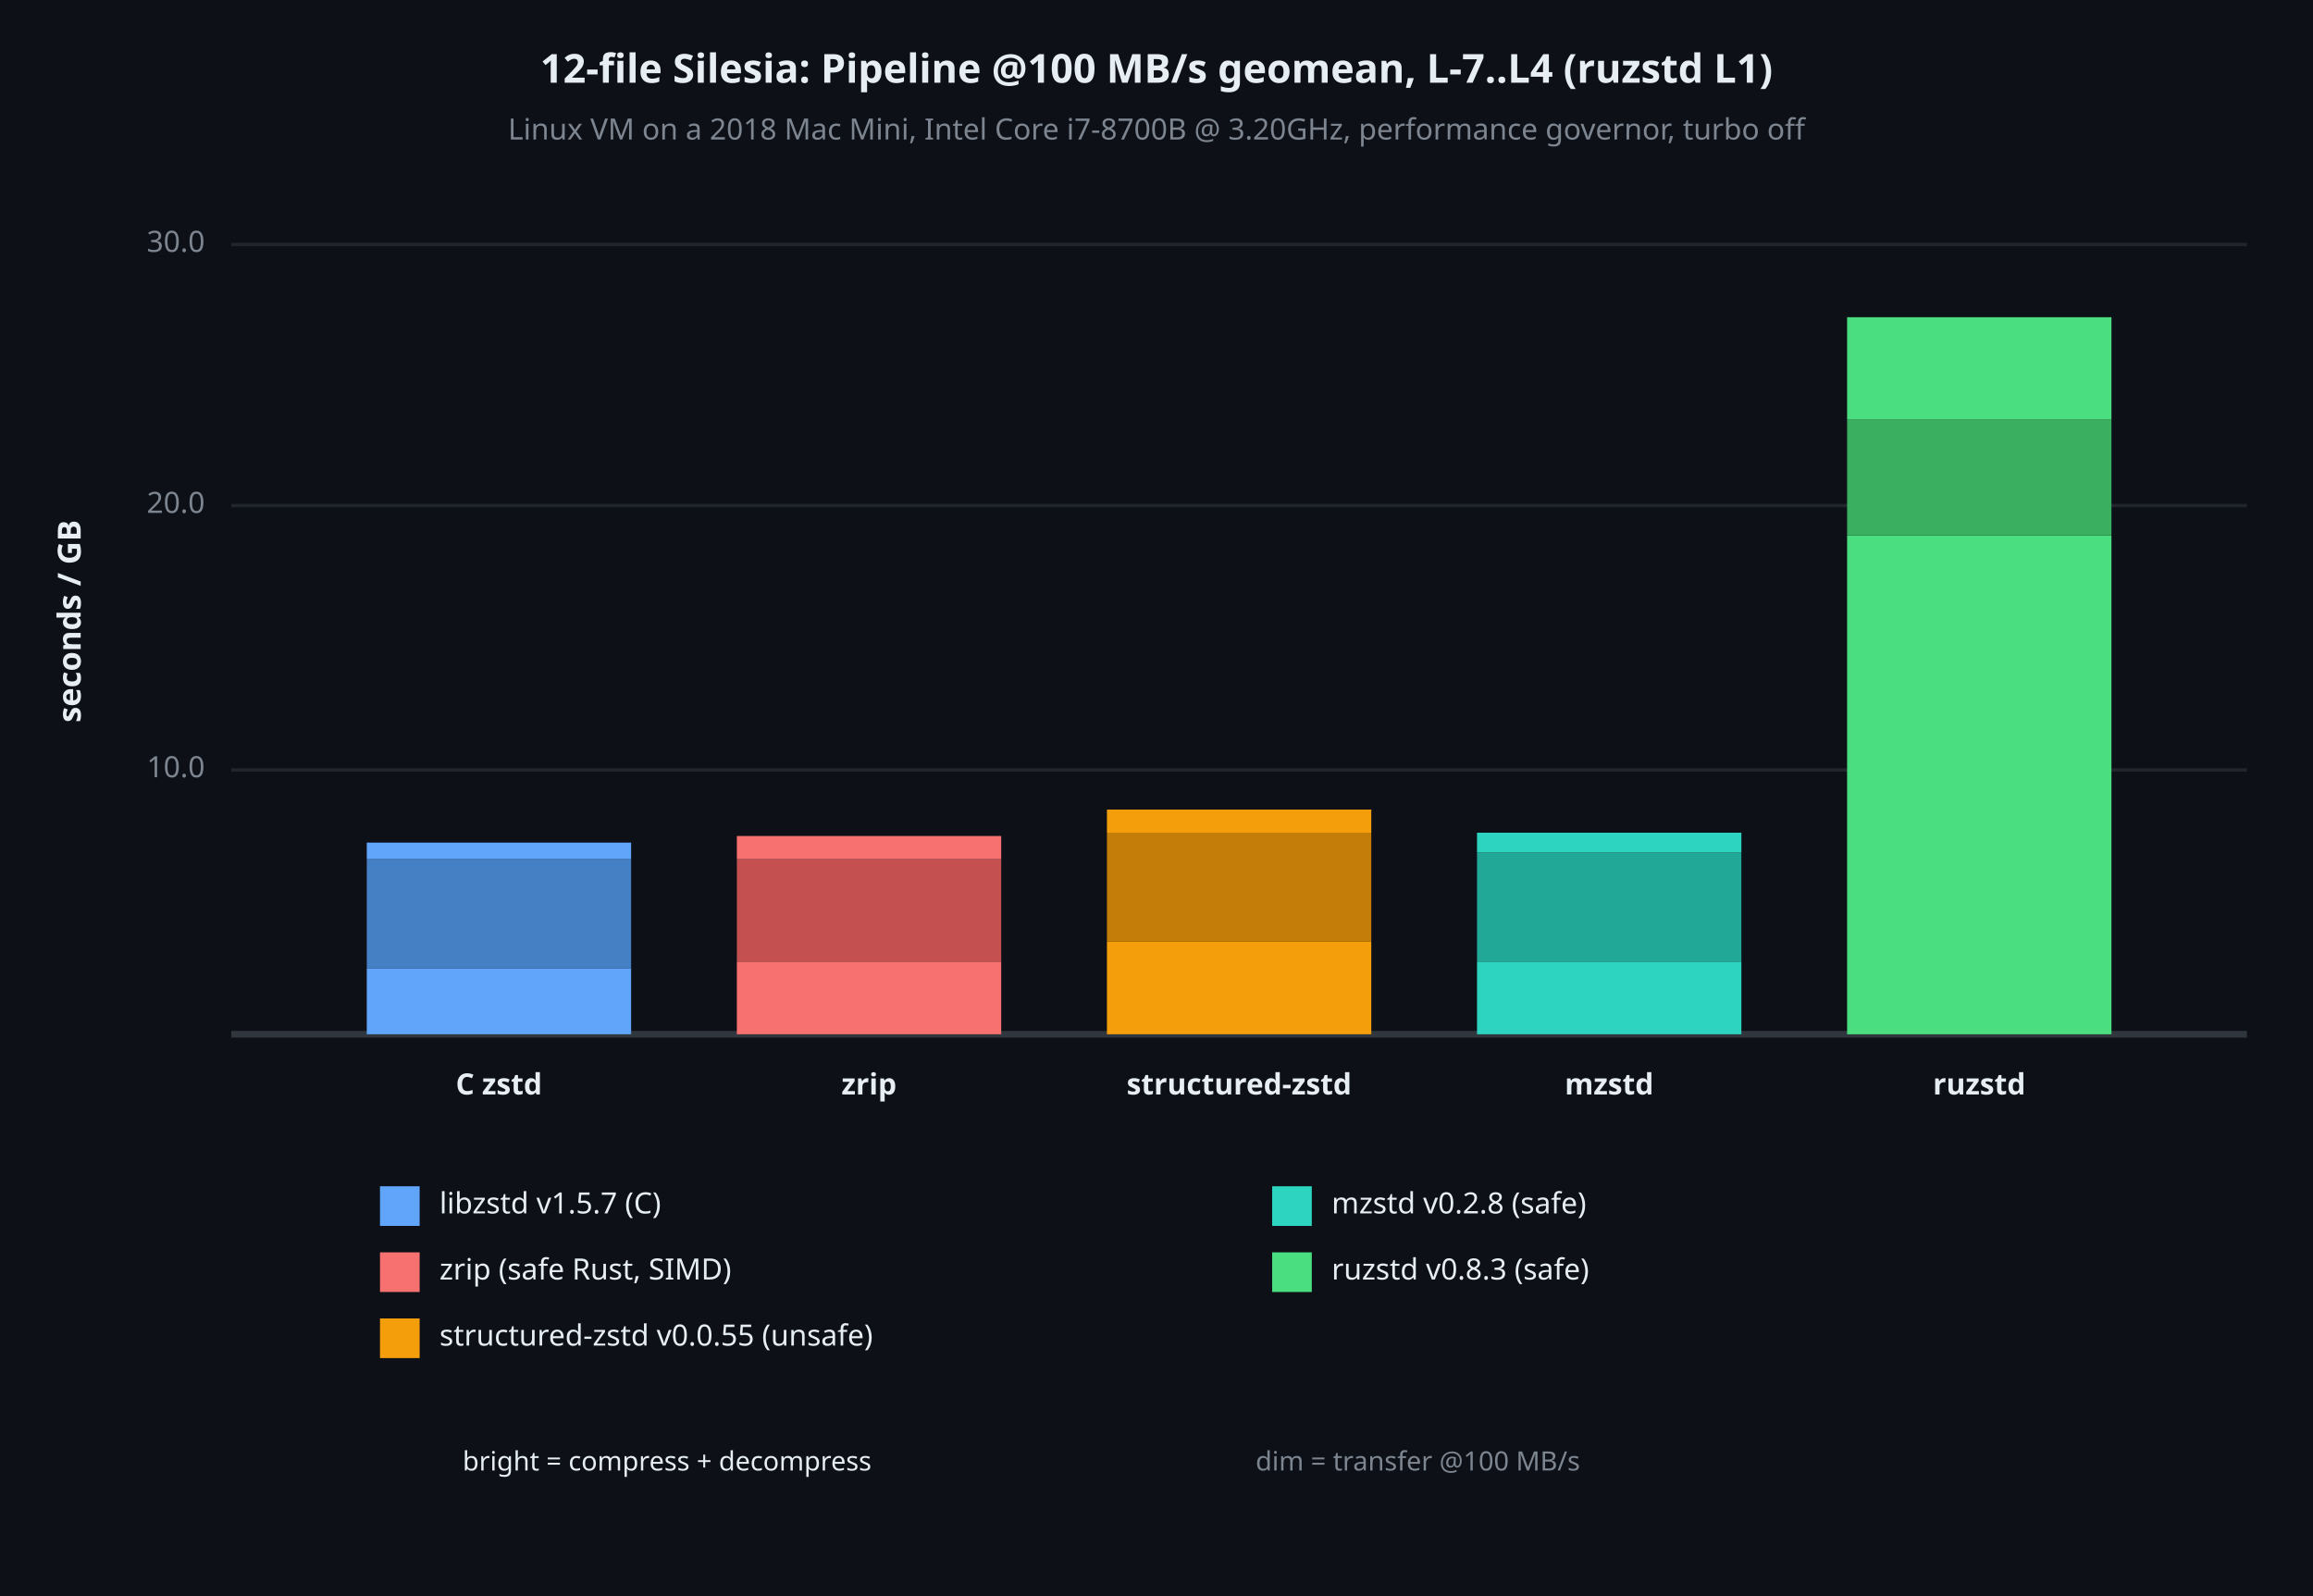
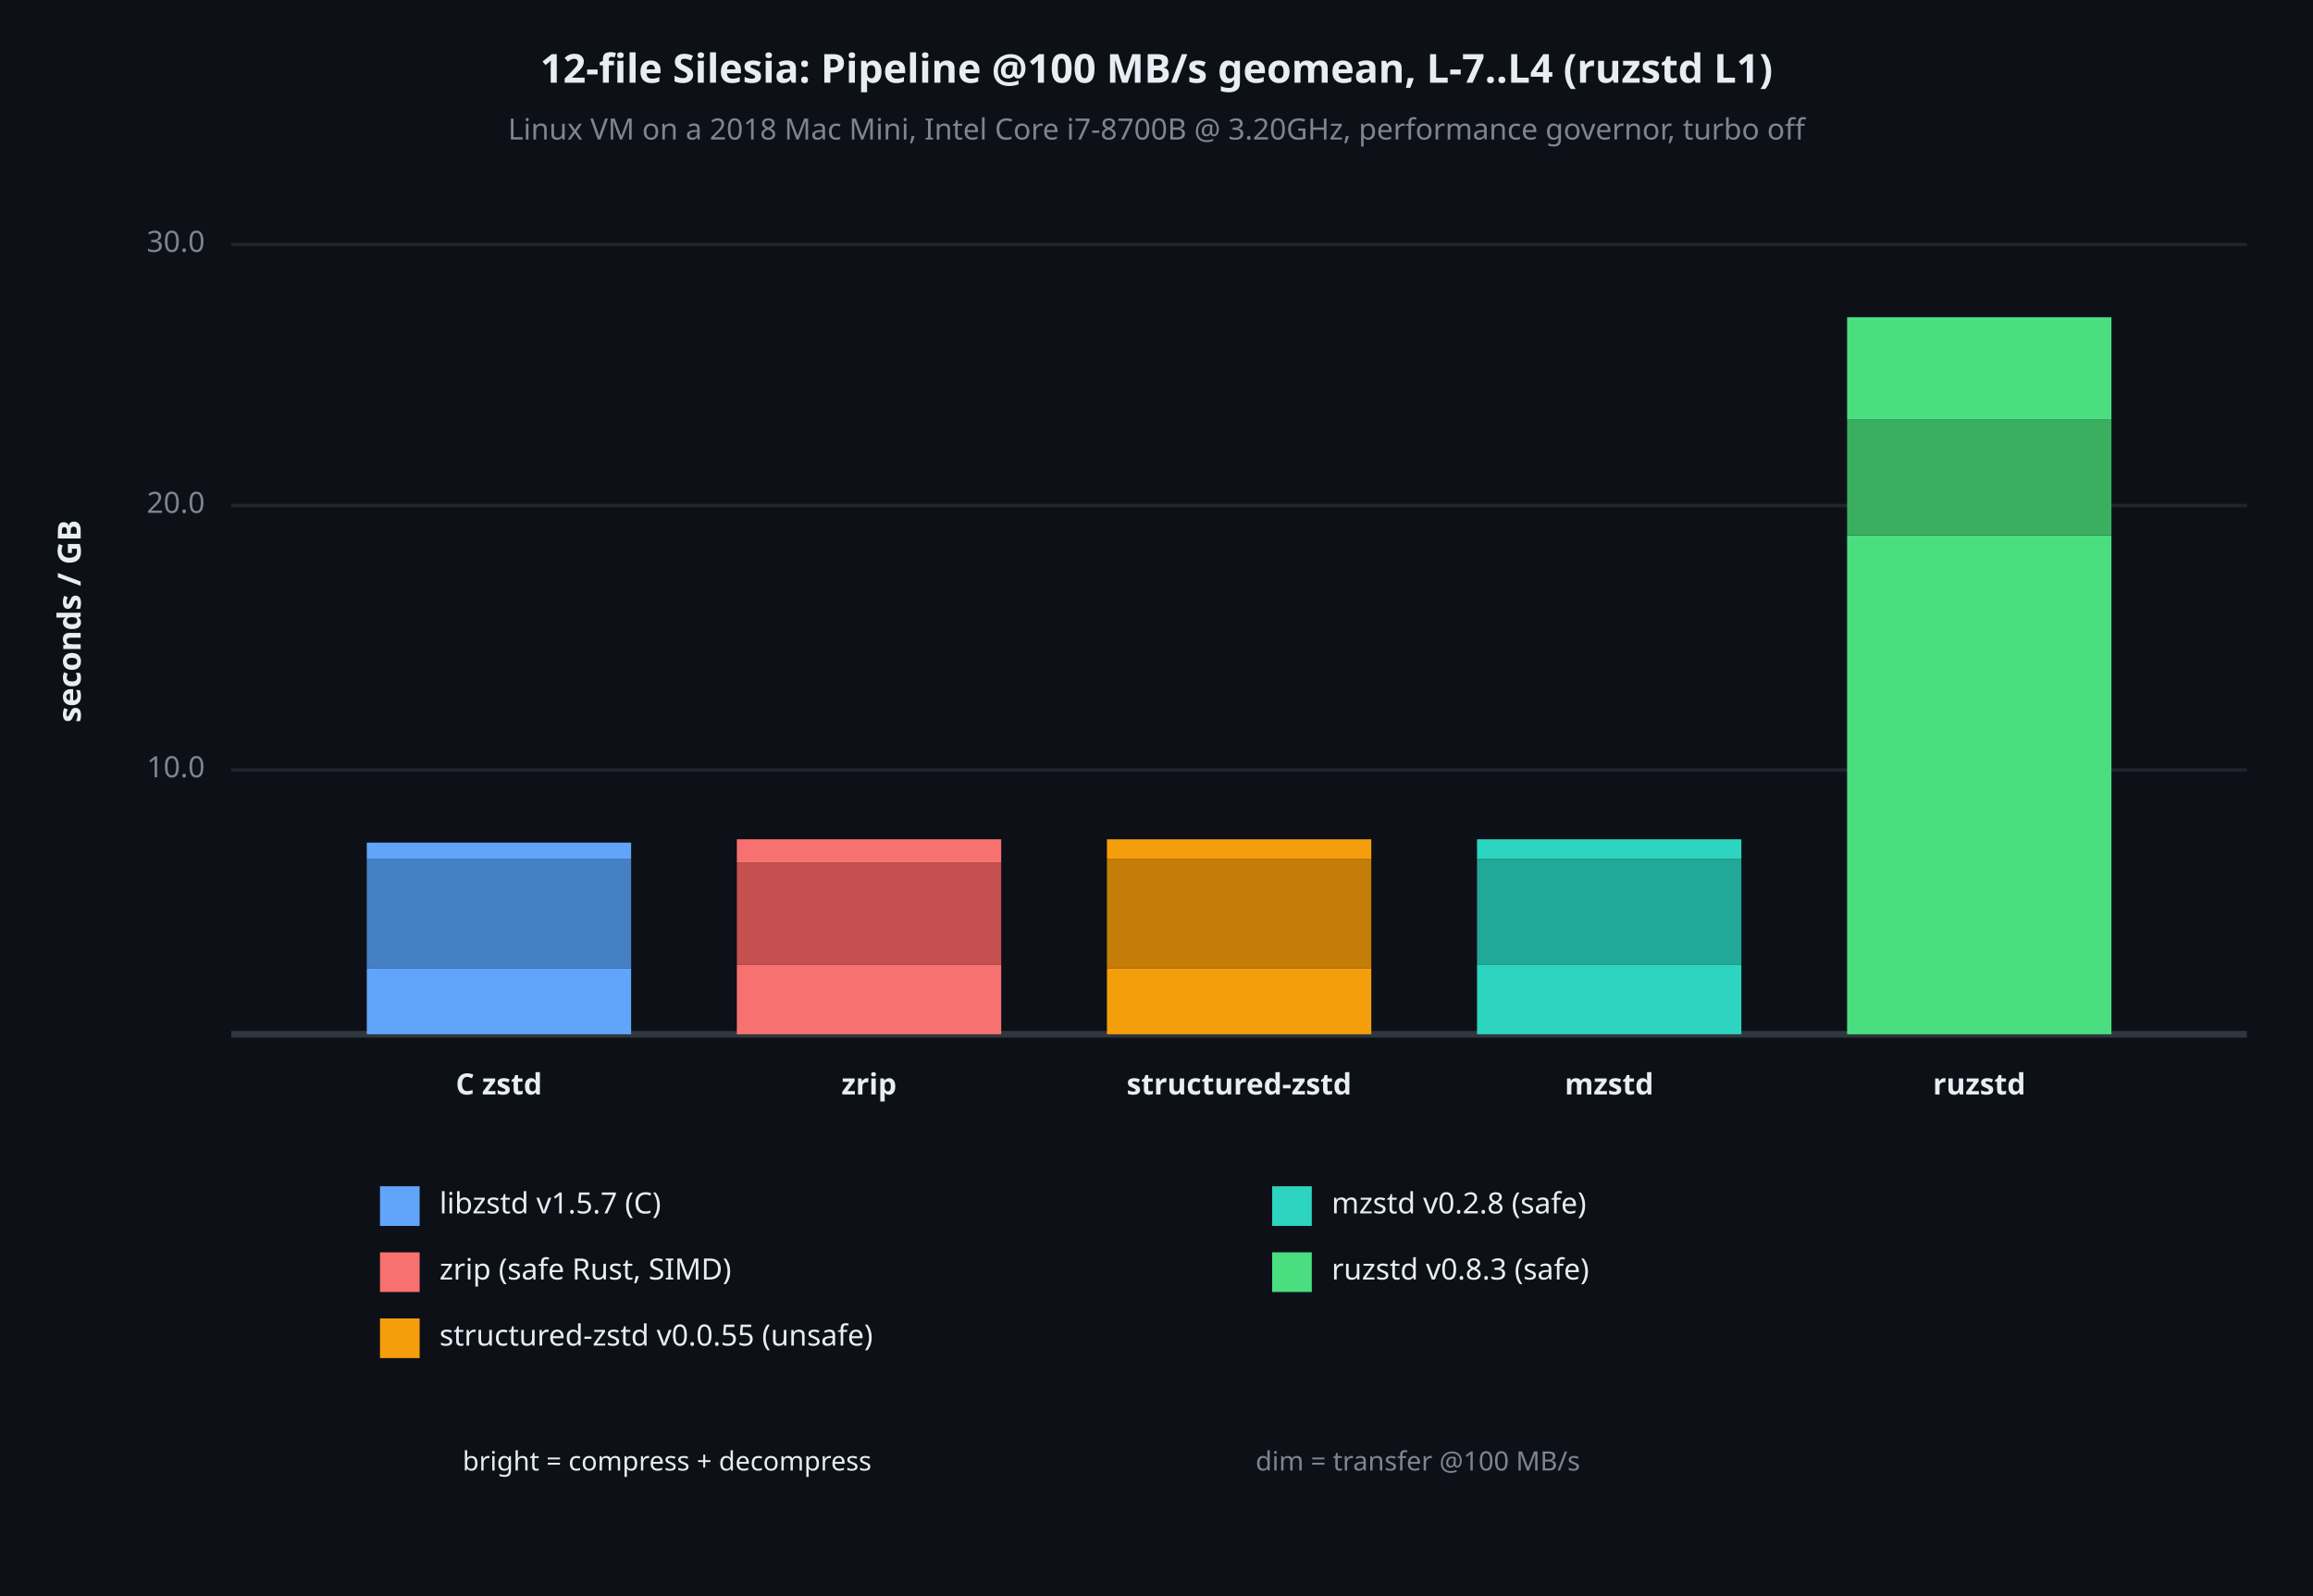
<svg xmlns="http://www.w3.org/2000/svg" viewBox="0 0 700 483" font-family="system-ui, -apple-system, sans-serif">
  <rect x="0" y="0" width="700" height="483" opacity="1" fill="#0D1117" stroke="none" />
  <text x="350" y="22" dy="0.5ex" text-anchor="middle" font-family="sans-serif" font-size="12.097" opacity="1" fill="#E6EDF3" font-weight="bold">
12-file Silesia: Pipeline @100 MB/s geomean, L-7..L4 (ruzstd L1)
</text>
  <text x="350" y="40" dy="0.5ex" text-anchor="middle" font-family="sans-serif" font-size="8.871" opacity="1" fill="#7D8590">
Linux VM on a 2018 Mac Mini, Intel Core i7-8700B @ 3.20GHz, performance governor, turbo off
</text>
  <text x="22" y="188" dy="0.5ex" text-anchor="middle" font-family="sans-serif" font-size="9.677" opacity="1" fill="#E6EDF3" font-weight="bold" transform="rotate(270, 22, 188)">
seconds / GB
</text>
  <polyline fill="none" opacity="1" stroke="#21262D" stroke-width="1" points="70,233 680,233 " />
  <text x="62" y="233" dy="0.5ex" text-anchor="end" font-family="sans-serif" font-size="8.871" opacity="1" fill="#7D8590">
10.0
</text>
  <polyline fill="none" opacity="1" stroke="#21262D" stroke-width="1" points="70,153 680,153 " />
  <text x="62" y="153" dy="0.5ex" text-anchor="end" font-family="sans-serif" font-size="8.871" opacity="1" fill="#7D8590">
20.0
</text>
  <polyline fill="none" opacity="1" stroke="#21262D" stroke-width="1" points="70,74 680,74 " />
  <text x="62" y="74" dy="0.5ex" text-anchor="end" font-family="sans-serif" font-size="8.871" opacity="1" fill="#7D8590">
30.0
</text>
  <polyline fill="none" opacity="1" stroke="#30363D" stroke-width="2" points="70,313 680,313 " />
  <rect x="111" y="293" width="80" height="20" opacity="1" fill="#60A5FA" stroke="none" />
  <rect x="111" y="260" width="80" height="33" opacity="1" fill="#4680C4" stroke="none" />
  <rect x="111" y="255" width="80" height="5" opacity="1" fill="#60A5FA" stroke="none" />
  <text x="151" y="329" dy="0.5ex" text-anchor="middle" font-family="sans-serif" font-size="8.871" opacity="1" fill="#E6EDF3" font-weight="bold">
C zstd
</text>
-   <rect x="223" y="291" width="80" height="22" opacity="1" fill="#F87171" stroke="none" />
-   <rect x="223" y="260" width="80" height="31" opacity="1" fill="#C45050" stroke="none" />
-   <rect x="223" y="253" width="80" height="7" opacity="1" fill="#F87171" stroke="none" />
+   <rect x="223" y="292" width="80" height="21" opacity="1" fill="#F87171" stroke="none" />
+   <rect x="223" y="261" width="80" height="31" opacity="1" fill="#C45050" stroke="none" />
+   <rect x="223" y="254" width="80" height="7" opacity="1" fill="#F87171" stroke="none" />
  <text x="263" y="329" dy="0.5ex" text-anchor="middle" font-family="sans-serif" font-size="8.871" opacity="1" fill="#E6EDF3" font-weight="bold">
zrip
</text>
-   <rect x="335" y="285" width="80" height="28" opacity="1" fill="#F59E0B" stroke="none" />
-   <rect x="335" y="252" width="80" height="33" opacity="1" fill="#C47D08" stroke="none" />
-   <rect x="335" y="245" width="80" height="7" opacity="1" fill="#F59E0B" stroke="none" />
+   <rect x="335" y="293" width="80" height="20" opacity="1" fill="#F59E0B" stroke="none" />
+   <rect x="335" y="260" width="80" height="33" opacity="1" fill="#C47D08" stroke="none" />
+   <rect x="335" y="254" width="80" height="6" opacity="1" fill="#F59E0B" stroke="none" />
  <text x="375" y="329" dy="0.5ex" text-anchor="middle" font-family="sans-serif" font-size="8.871" opacity="1" fill="#E6EDF3" font-weight="bold">
structured-zstd
</text>
-   <rect x="447" y="291" width="80" height="22" opacity="1" fill="#2DD4BF" stroke="none" />
-   <rect x="447" y="258" width="80" height="33" opacity="1" fill="#22A896" stroke="none" />
-   <rect x="447" y="252" width="80" height="6" opacity="1" fill="#2DD4BF" stroke="none" />
+   <rect x="447" y="292" width="80" height="21" opacity="1" fill="#2DD4BF" stroke="none" />
+   <rect x="447" y="260" width="80" height="32" opacity="1" fill="#22A896" stroke="none" />
+   <rect x="447" y="254" width="80" height="6" opacity="1" fill="#2DD4BF" stroke="none" />
  <text x="487" y="329" dy="0.5ex" text-anchor="middle" font-family="sans-serif" font-size="8.871" opacity="1" fill="#E6EDF3" font-weight="bold">
mzstd
</text>
  <rect x="559" y="162" width="80" height="151" opacity="1" fill="#4ADE80" stroke="none" />
  <rect x="559" y="127" width="80" height="35" opacity="1" fill="#3AAF60" stroke="none" />
  <rect x="559" y="96" width="80" height="31" opacity="1" fill="#4ADE80" stroke="none" />
  <text x="599" y="329" dy="0.5ex" text-anchor="middle" font-family="sans-serif" font-size="8.871" opacity="1" fill="#E6EDF3" font-weight="bold">
ruzstd
</text>
  <rect x="115" y="359" width="12" height="12" opacity="1" fill="#60A5FA" stroke="none" />
  <text x="133" y="365" dy="0.5ex" text-anchor="start" font-family="sans-serif" font-size="8.871" opacity="1" fill="#E6EDF3">
libzstd v1.5.7 (C)
</text>
  <rect x="115" y="379" width="12" height="12" opacity="1" fill="#F87171" stroke="none" />
  <text x="133" y="385" dy="0.5ex" text-anchor="start" font-family="sans-serif" font-size="8.871" opacity="1" fill="#E6EDF3">
zrip (safe Rust, SIMD)
</text>
  <rect x="115" y="399" width="12" height="12" opacity="1" fill="#F59E0B" stroke="none" />
  <text x="133" y="405" dy="0.5ex" text-anchor="start" font-family="sans-serif" font-size="8.871" opacity="1" fill="#E6EDF3">
structured-zstd v0.0.55 (unsafe)
</text>
  <rect x="385" y="359" width="12" height="12" opacity="1" fill="#2DD4BF" stroke="none" />
  <text x="403" y="365" dy="0.5ex" text-anchor="start" font-family="sans-serif" font-size="8.871" opacity="1" fill="#E6EDF3">
mzstd v0.2.8 (safe)
</text>
  <rect x="385" y="379" width="12" height="12" opacity="1" fill="#4ADE80" stroke="none" />
  <text x="403" y="385" dy="0.5ex" text-anchor="start" font-family="sans-serif" font-size="8.871" opacity="1" fill="#E6EDF3">
ruzstd v0.8.3 (safe)
</text>
  <text x="140" y="443" dy="0.5ex" text-anchor="start" font-family="sans-serif" font-size="8.065" opacity="1" fill="#E6EDF3">
bright = compress + decompress
</text>
  <text x="380" y="443" dy="0.5ex" text-anchor="start" font-family="sans-serif" font-size="8.065" opacity="1" fill="#7D8590">
dim = transfer @100 MB/s
</text>
</svg>
